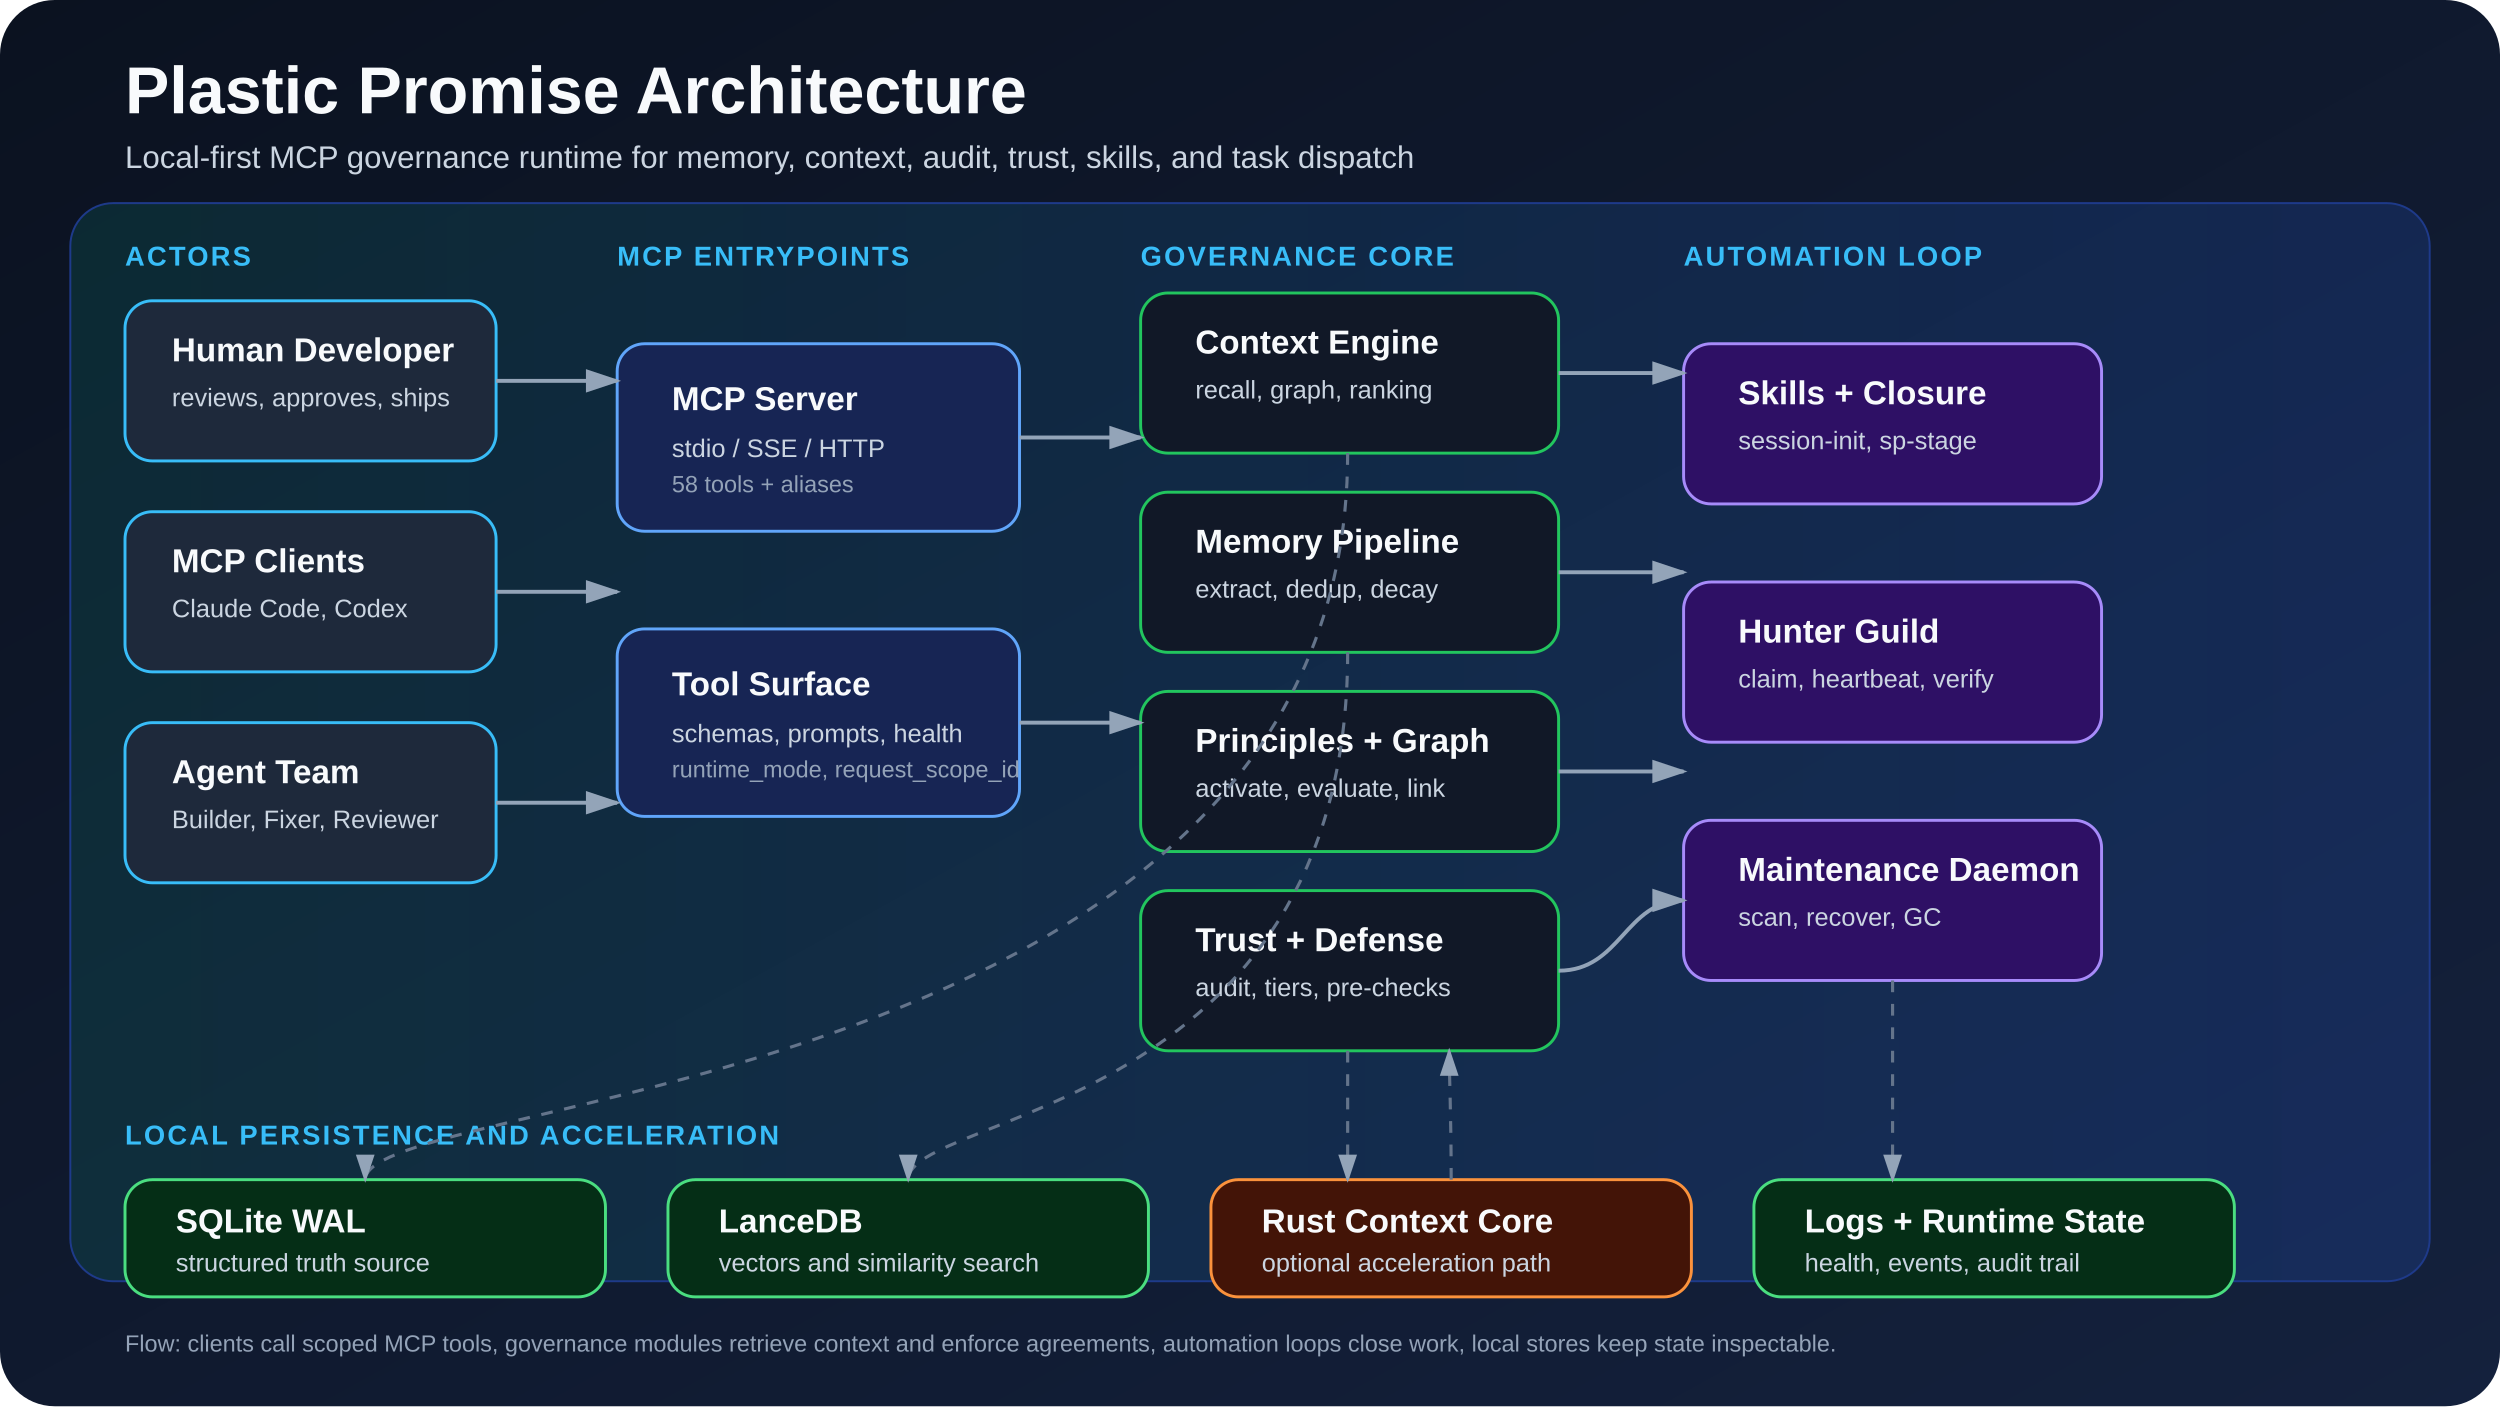
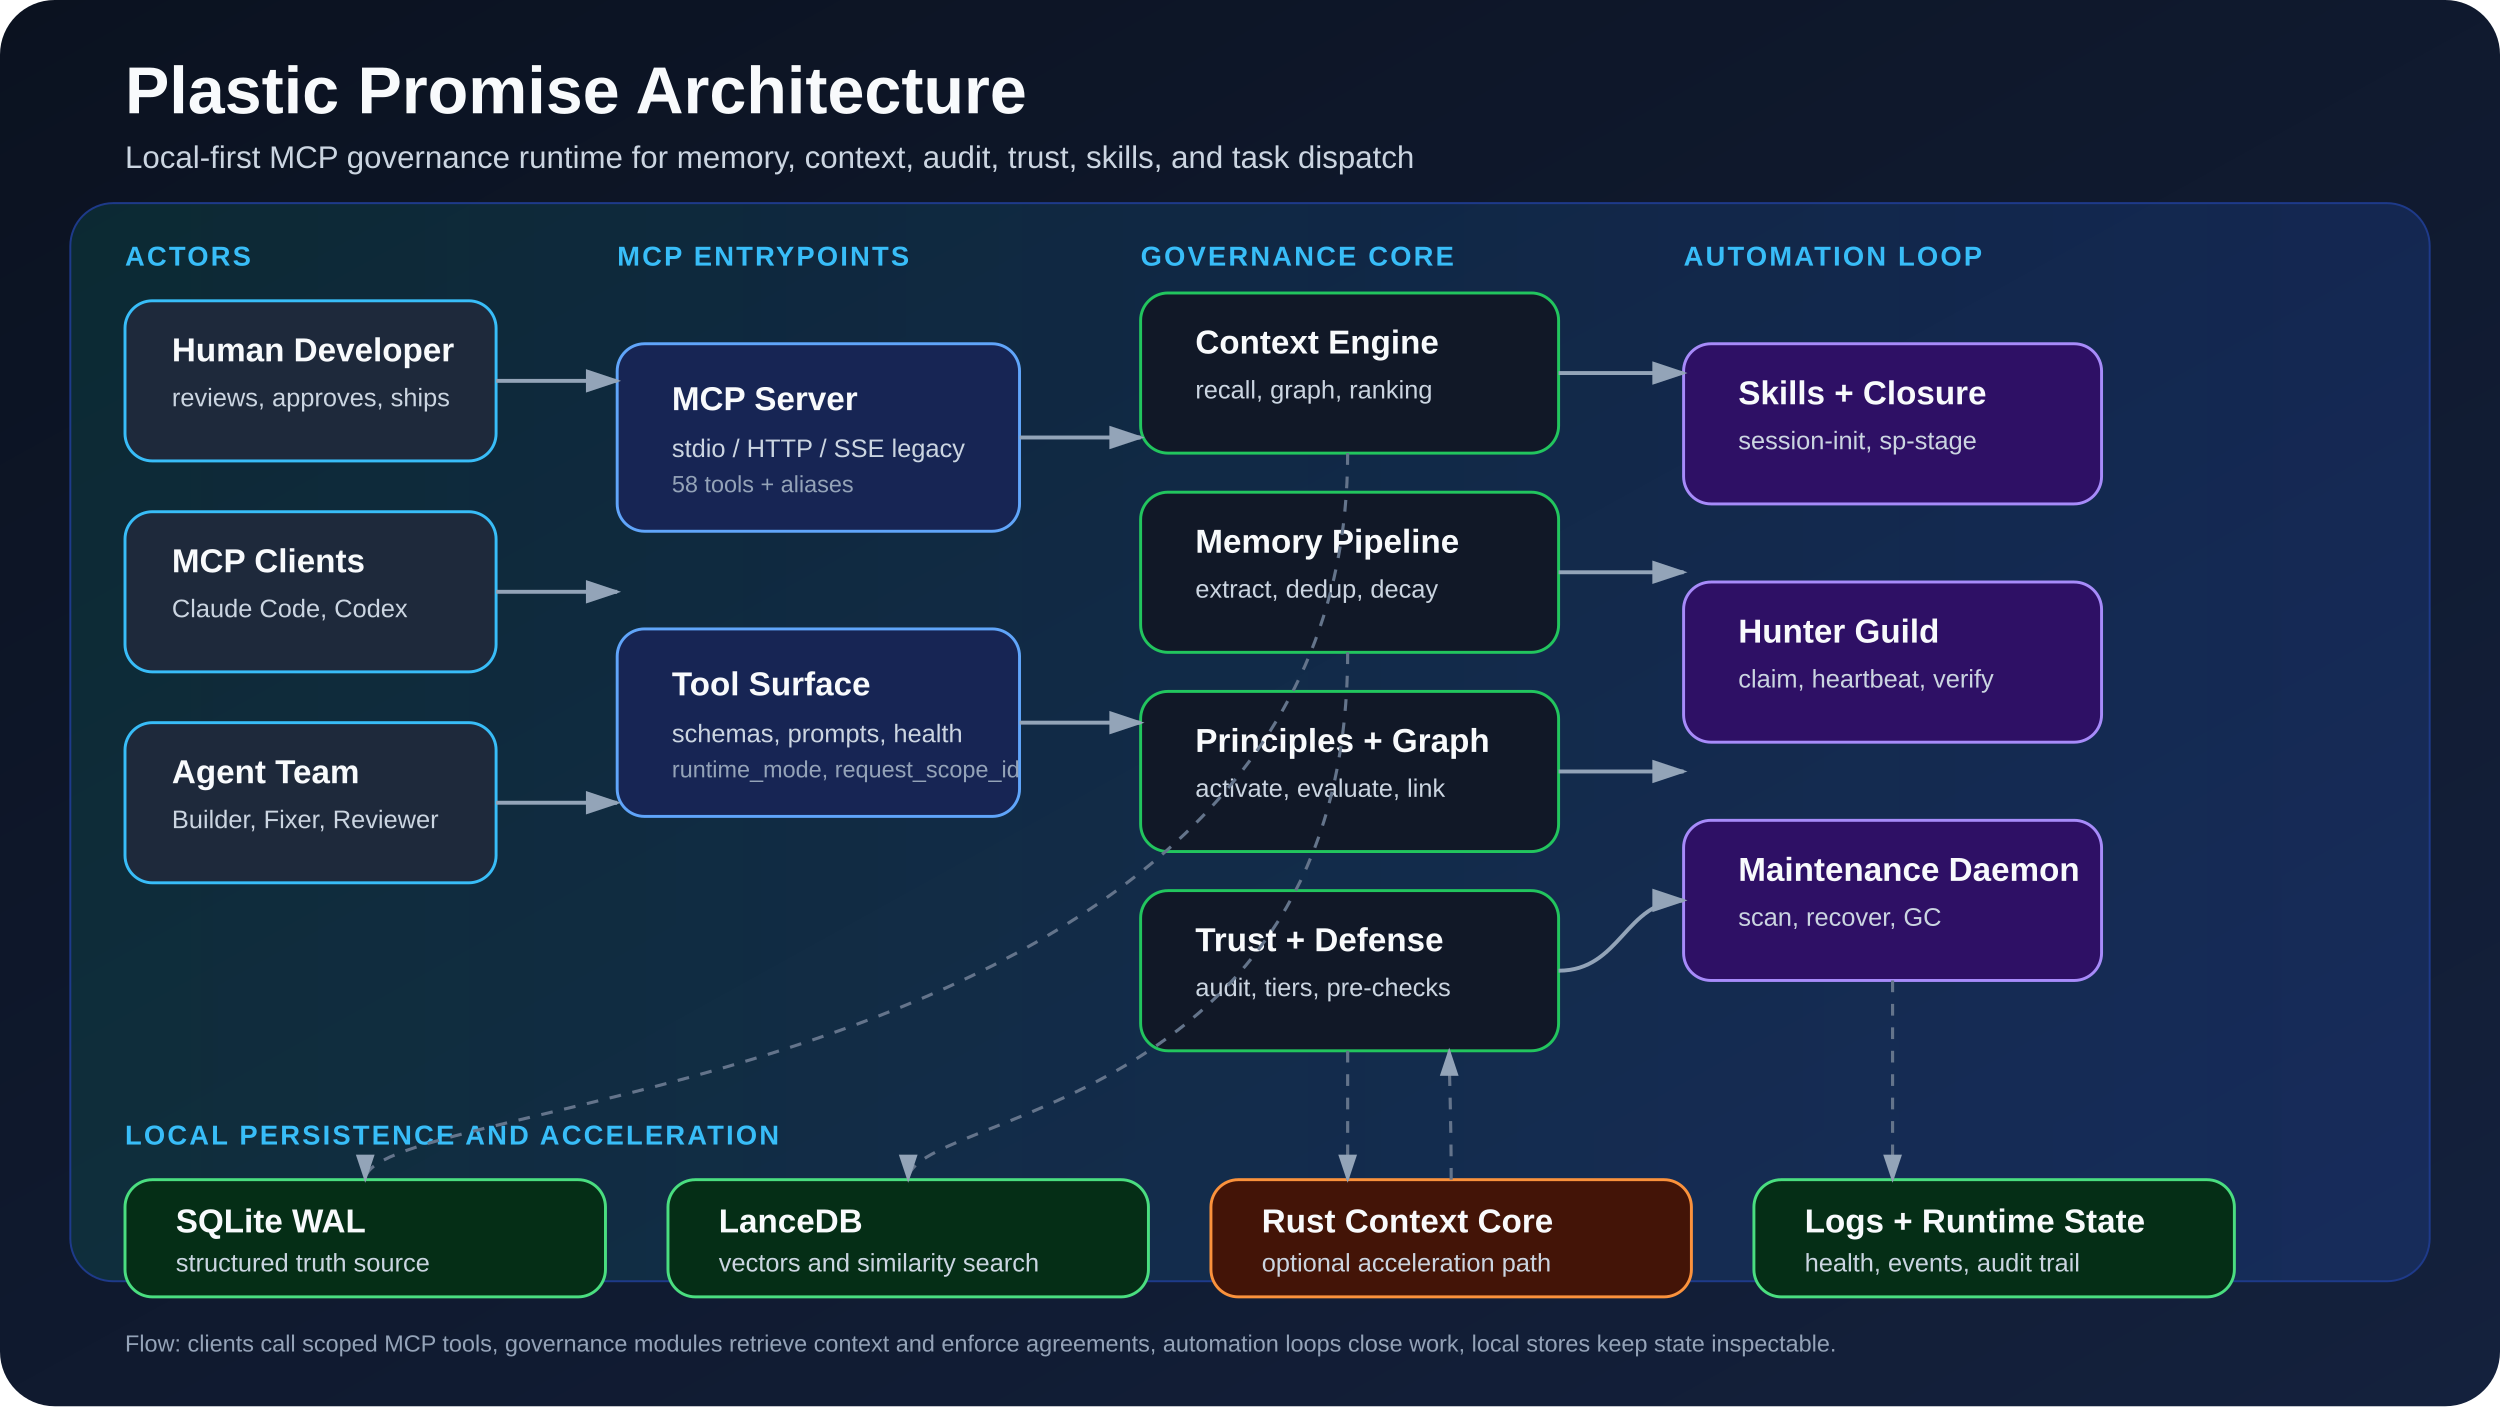
<svg xmlns="http://www.w3.org/2000/svg" width="1280" height="720" viewBox="0 0 1280 720" role="img" aria-labelledby="title desc">
  <defs>
    <linearGradient id="bg" x1="0" x2="1" y1="0" y2="1">
      <stop offset="0" stop-color="#0b1220" />
      <stop offset="1" stop-color="#14213d" />
    </linearGradient>
    <linearGradient id="band" x1="0" x2="1">
      <stop offset="0" stop-color="#0f766e" stop-opacity="0.22" />
      <stop offset="1" stop-color="#2563eb" stop-opacity="0.18" />
    </linearGradient>
    <marker id="arrow" markerWidth="10" markerHeight="10" refX="8" refY="3" orient="auto" markerUnits="strokeWidth">
      <path d="M0,0 L0,6 L9,3 z" fill="#93a4b8" />
    </marker>
    <style>
      .title{font:700 34px system-ui,-apple-system,Segoe UI,Arial,sans-serif;fill:#f8fafc}
      .subtitle{font:400 16px system-ui,-apple-system,Segoe UI,Arial,sans-serif;fill:#cbd5e1}
      .layer{font:700 14px system-ui,-apple-system,Segoe UI,Arial,sans-serif;fill:#38bdf8;letter-spacing:.08em}
      .label{font:700 17px system-ui,-apple-system,Segoe UI,Arial,sans-serif;fill:#f8fafc}
      .small{font:400 13px system-ui,-apple-system,Segoe UI,Arial,sans-serif;fill:#cbd5e1}
      .tiny{font:400 12px system-ui,-apple-system,Segoe UI,Arial,sans-serif;fill:#94a3b8}
      .panel{fill:#0f172a;stroke:#334155;stroke-width:1.2}
      .actor{fill:#1e293b;stroke:#38bdf8;stroke-width:1.5}
      .entry{fill:#172554;stroke:#60a5fa;stroke-width:1.5}
      .core{fill:#111827;stroke:#22c55e;stroke-width:1.5}
      .loop{fill:#2e1065;stroke:#a78bfa;stroke-width:1.5}
      .store{fill:#052e16;stroke:#4ade80;stroke-width:1.5}
      .rust{fill:#431407;stroke:#fb923c;stroke-width:1.5}
      .arrow{stroke:#93a4b8;stroke-width:2;fill:none;marker-end:url(#arrow)}
      .softArrow{stroke:#64748b;stroke-width:1.6;stroke-dasharray:6 6;fill:none;marker-end:url(#arrow)}
    </style>
  </defs>
  <rect width="1280" height="720" rx="28" fill="url(#bg)" />
  <rect x="36" y="104" width="1208" height="552" rx="22" fill="url(#band)" stroke="#1e3a8a" stroke-width="1" />
  <text x="64" y="58" class="title">Plastic Promise Architecture</text>
  <text x="64" y="86" class="subtitle">Local-first MCP governance runtime for memory, context, audit, trust, skills, and task dispatch</text>
  <text x="64" y="136" class="layer">ACTORS</text>
  <rect x="64" y="154" width="190" height="82" rx="14" class="actor" />
  <text x="88" y="185" class="label">Human Developer</text>
  <text x="88" y="208" class="small">reviews, approves, ships</text>
  <rect x="64" y="262" width="190" height="82" rx="14" class="actor" />
  <text x="88" y="293" class="label">MCP Clients</text>
  <text x="88" y="316" class="small">Claude Code, Codex</text>
  <rect x="64" y="370" width="190" height="82" rx="14" class="actor" />
  <text x="88" y="401" class="label">Agent Team</text>
  <text x="88" y="424" class="small">Builder, Fixer, Reviewer</text>
  <text x="316" y="136" class="layer">MCP ENTRYPOINTS</text>
  <rect x="316" y="176" width="206" height="96" rx="14" class="entry" />
  <text x="344" y="210" class="label">MCP Server</text>
-   <text x="344" y="234" class="small">stdio / SSE / HTTP</text>
+   <text x="344" y="234" class="small">stdio / HTTP / SSE legacy</text>
  <text x="344" y="252" class="tiny">58 tools + aliases</text>
  <rect x="316" y="322" width="206" height="96" rx="14" class="entry" />
  <text x="344" y="356" class="label">Tool Surface</text>
  <text x="344" y="380" class="small">schemas, prompts, health</text>
  <text x="344" y="398" class="tiny">runtime_mode, request_scope_id</text>
  <text x="584" y="136" class="layer">GOVERNANCE CORE</text>
  <rect x="584" y="150" width="214" height="82" rx="14" class="core" />
  <text x="612" y="181" class="label">Context Engine</text>
  <text x="612" y="204" class="small">recall, graph, ranking</text>
  <rect x="584" y="252" width="214" height="82" rx="14" class="core" />
  <text x="612" y="283" class="label">Memory Pipeline</text>
  <text x="612" y="306" class="small">extract, dedup, decay</text>
  <rect x="584" y="354" width="214" height="82" rx="14" class="core" />
  <text x="612" y="385" class="label">Principles + Graph</text>
  <text x="612" y="408" class="small">activate, evaluate, link</text>
  <rect x="584" y="456" width="214" height="82" rx="14" class="core" />
  <text x="612" y="487" class="label">Trust + Defense</text>
  <text x="612" y="510" class="small">audit, tiers, pre-checks</text>
  <text x="862" y="136" class="layer">AUTOMATION LOOP</text>
  <rect x="862" y="176" width="214" height="82" rx="14" class="loop" />
  <text x="890" y="207" class="label">Skills + Closure</text>
  <text x="890" y="230" class="small">session-init, sp-stage</text>
  <rect x="862" y="298" width="214" height="82" rx="14" class="loop" />
  <text x="890" y="329" class="label">Hunter Guild</text>
  <text x="890" y="352" class="small">claim, heartbeat, verify</text>
  <rect x="862" y="420" width="214" height="82" rx="14" class="loop" />
  <text x="890" y="451" class="label">Maintenance Daemon</text>
  <text x="890" y="474" class="small">scan, recover, GC</text>
  <text x="64" y="586" class="layer">LOCAL PERSISTENCE AND ACCELERATION</text>
  <rect x="64" y="604" width="246" height="60" rx="14" class="store" />
  <text x="90" y="631" class="label">SQLite WAL</text>
  <text x="90" y="651" class="small">structured truth source</text>
  <rect x="342" y="604" width="246" height="60" rx="14" class="store" />
  <text x="368" y="631" class="label">LanceDB</text>
  <text x="368" y="651" class="small">vectors and similarity search</text>
  <rect x="620" y="604" width="246" height="60" rx="14" class="rust" />
  <text x="646" y="631" class="label">Rust Context Core</text>
  <text x="646" y="651" class="small">optional acceleration path</text>
  <rect x="898" y="604" width="246" height="60" rx="14" class="store" />
  <text x="924" y="631" class="label">Logs + Runtime State</text>
  <text x="924" y="651" class="small">health, events, audit trail</text>
  <path class="arrow" d="M254 195 H316" />
  <path class="arrow" d="M254 303 H316" />
  <path class="arrow" d="M254 411 H316" />
  <path class="arrow" d="M522 224 H584" />
  <path class="arrow" d="M522 370 H584" />
  <path class="arrow" d="M798 191 H862" />
  <path class="arrow" d="M798 293 H862" />
  <path class="arrow" d="M798 395 H862" />
  <path class="arrow" d="M798 497 C830 497 832 461 862 461" />
  <path class="softArrow" d="M690 538 V604" />
  <path class="softArrow" d="M690 334 C690 570 465 570 465 604" />
  <path class="softArrow" d="M690 232 C690 560 187 560 187 604" />
  <path class="softArrow" d="M969 502 V604" />
  <path class="softArrow" d="M743 604 C743 570 742 552 742 538" />
  <text x="64" y="692" class="tiny">Flow: clients call scoped MCP tools, governance modules retrieve context and enforce agreements, automation loops close work, local stores keep state inspectable.</text>
</svg>
